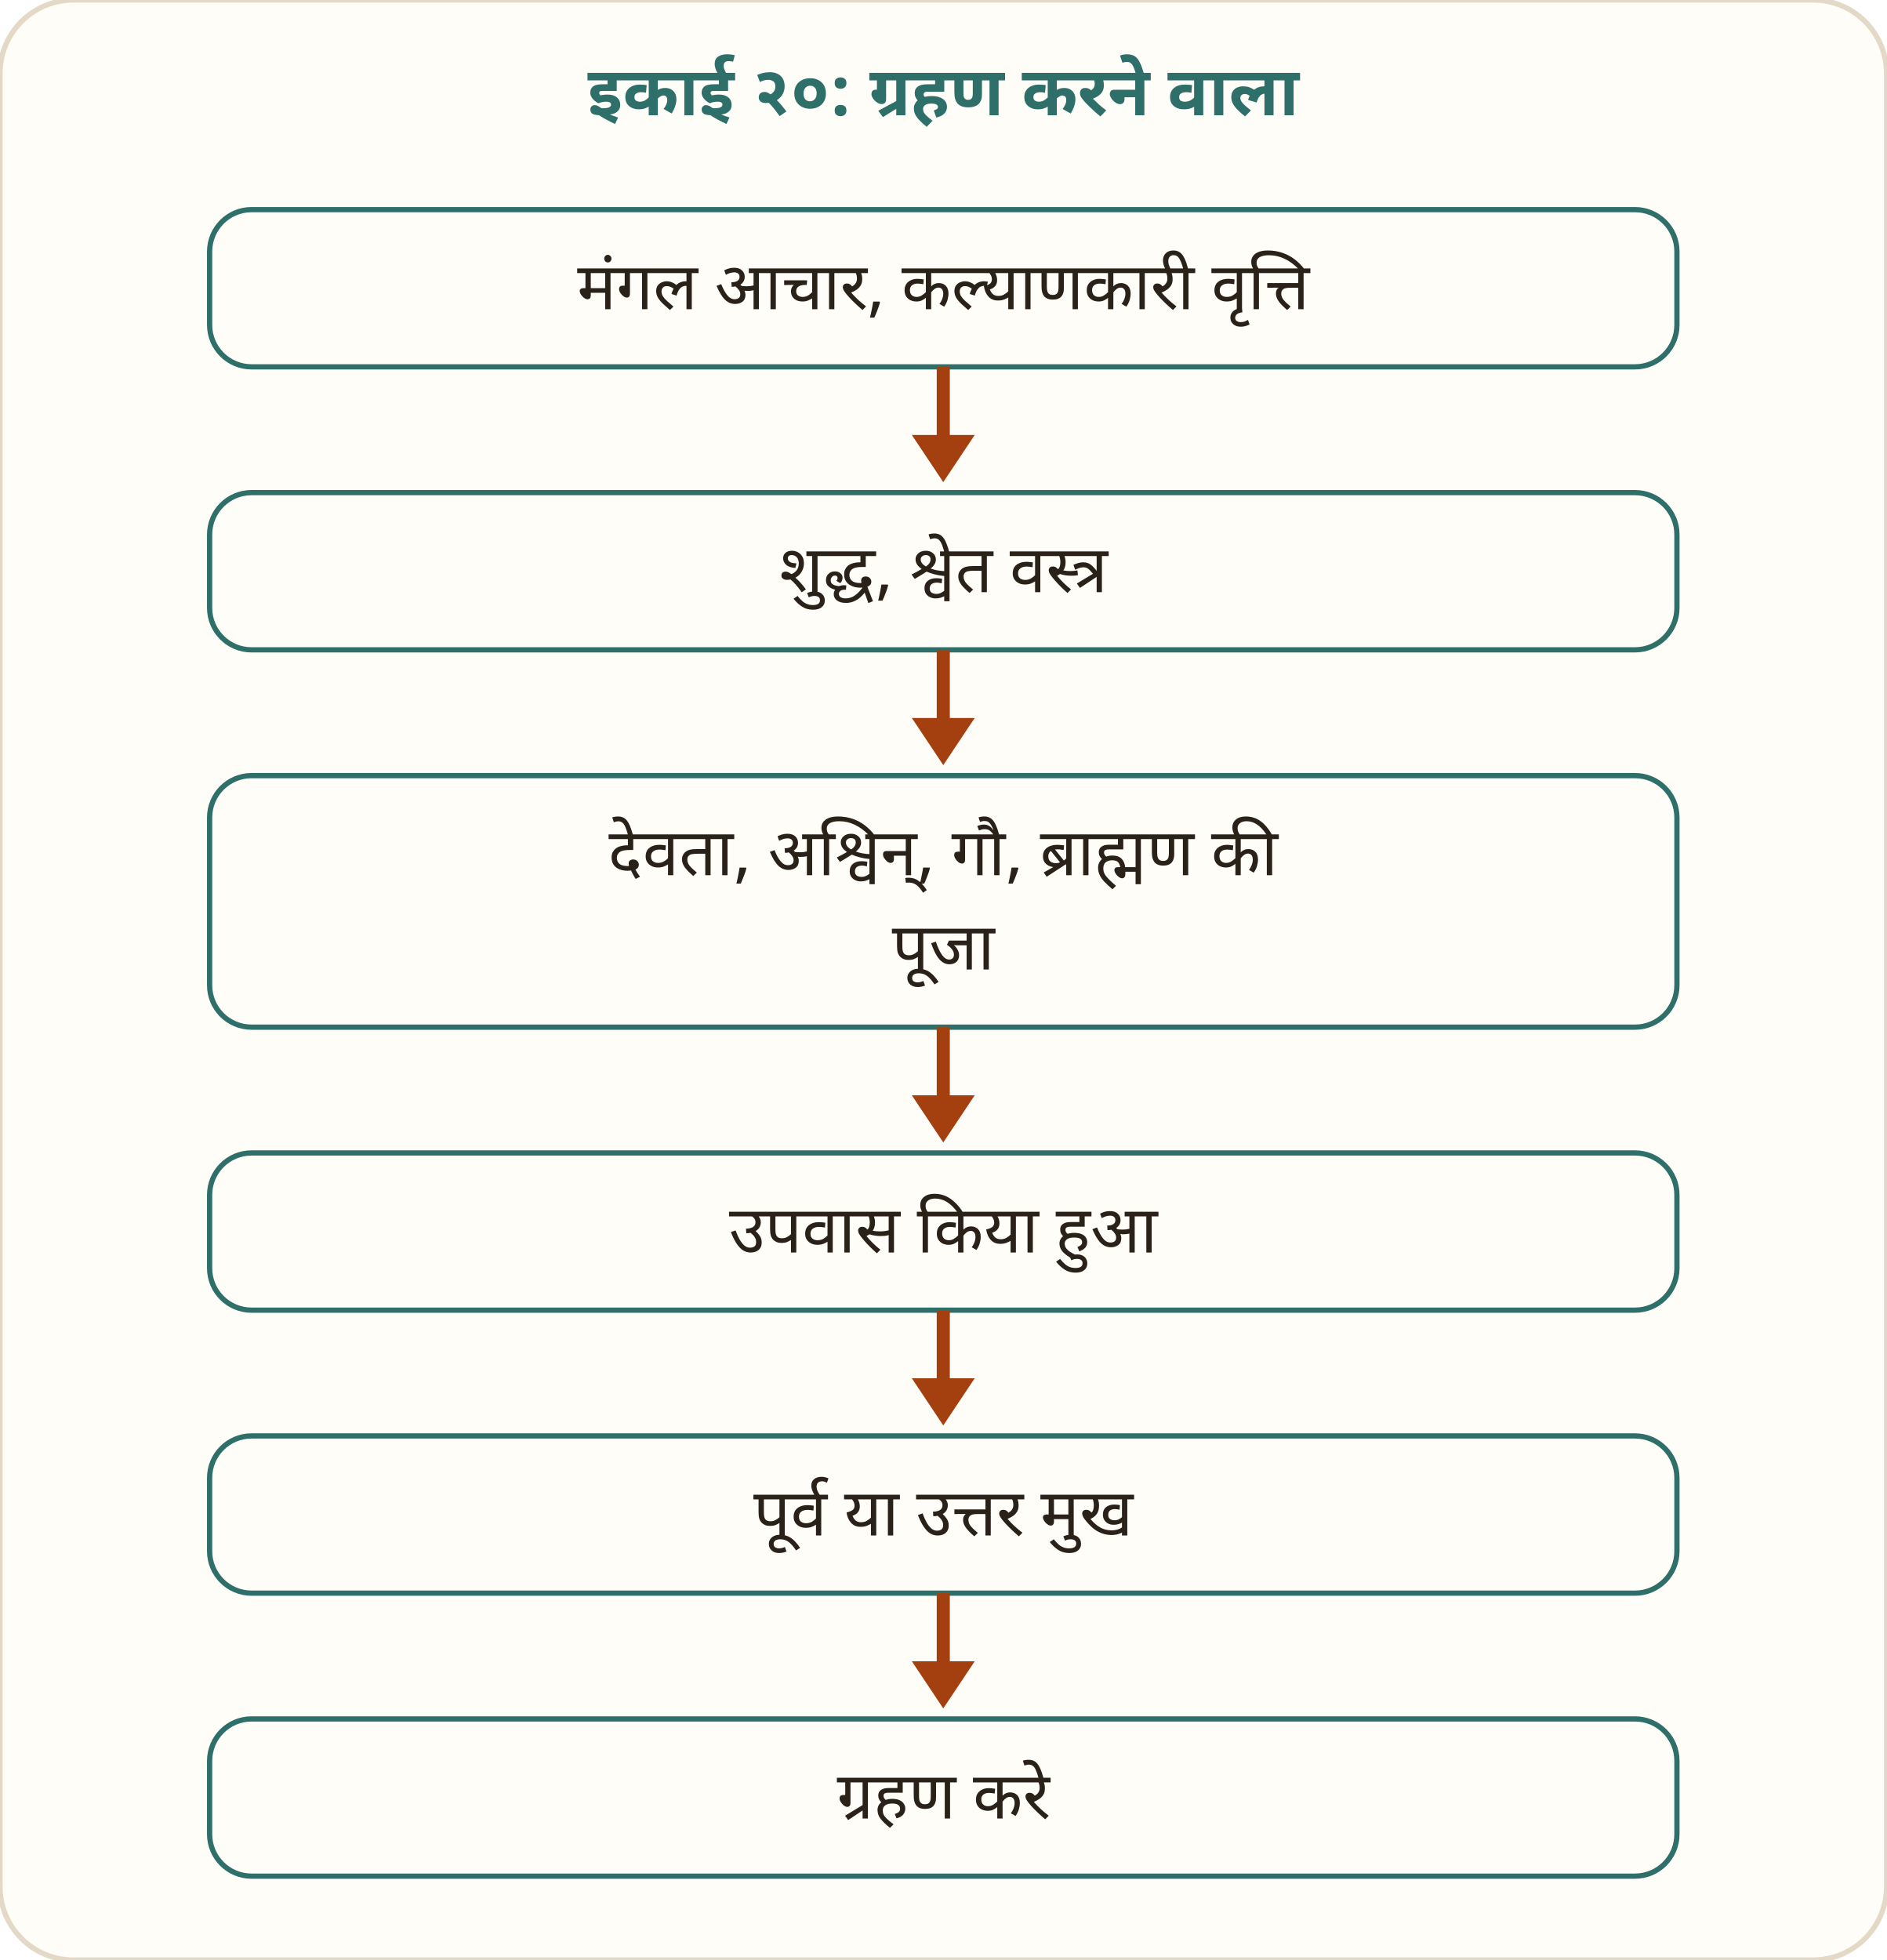
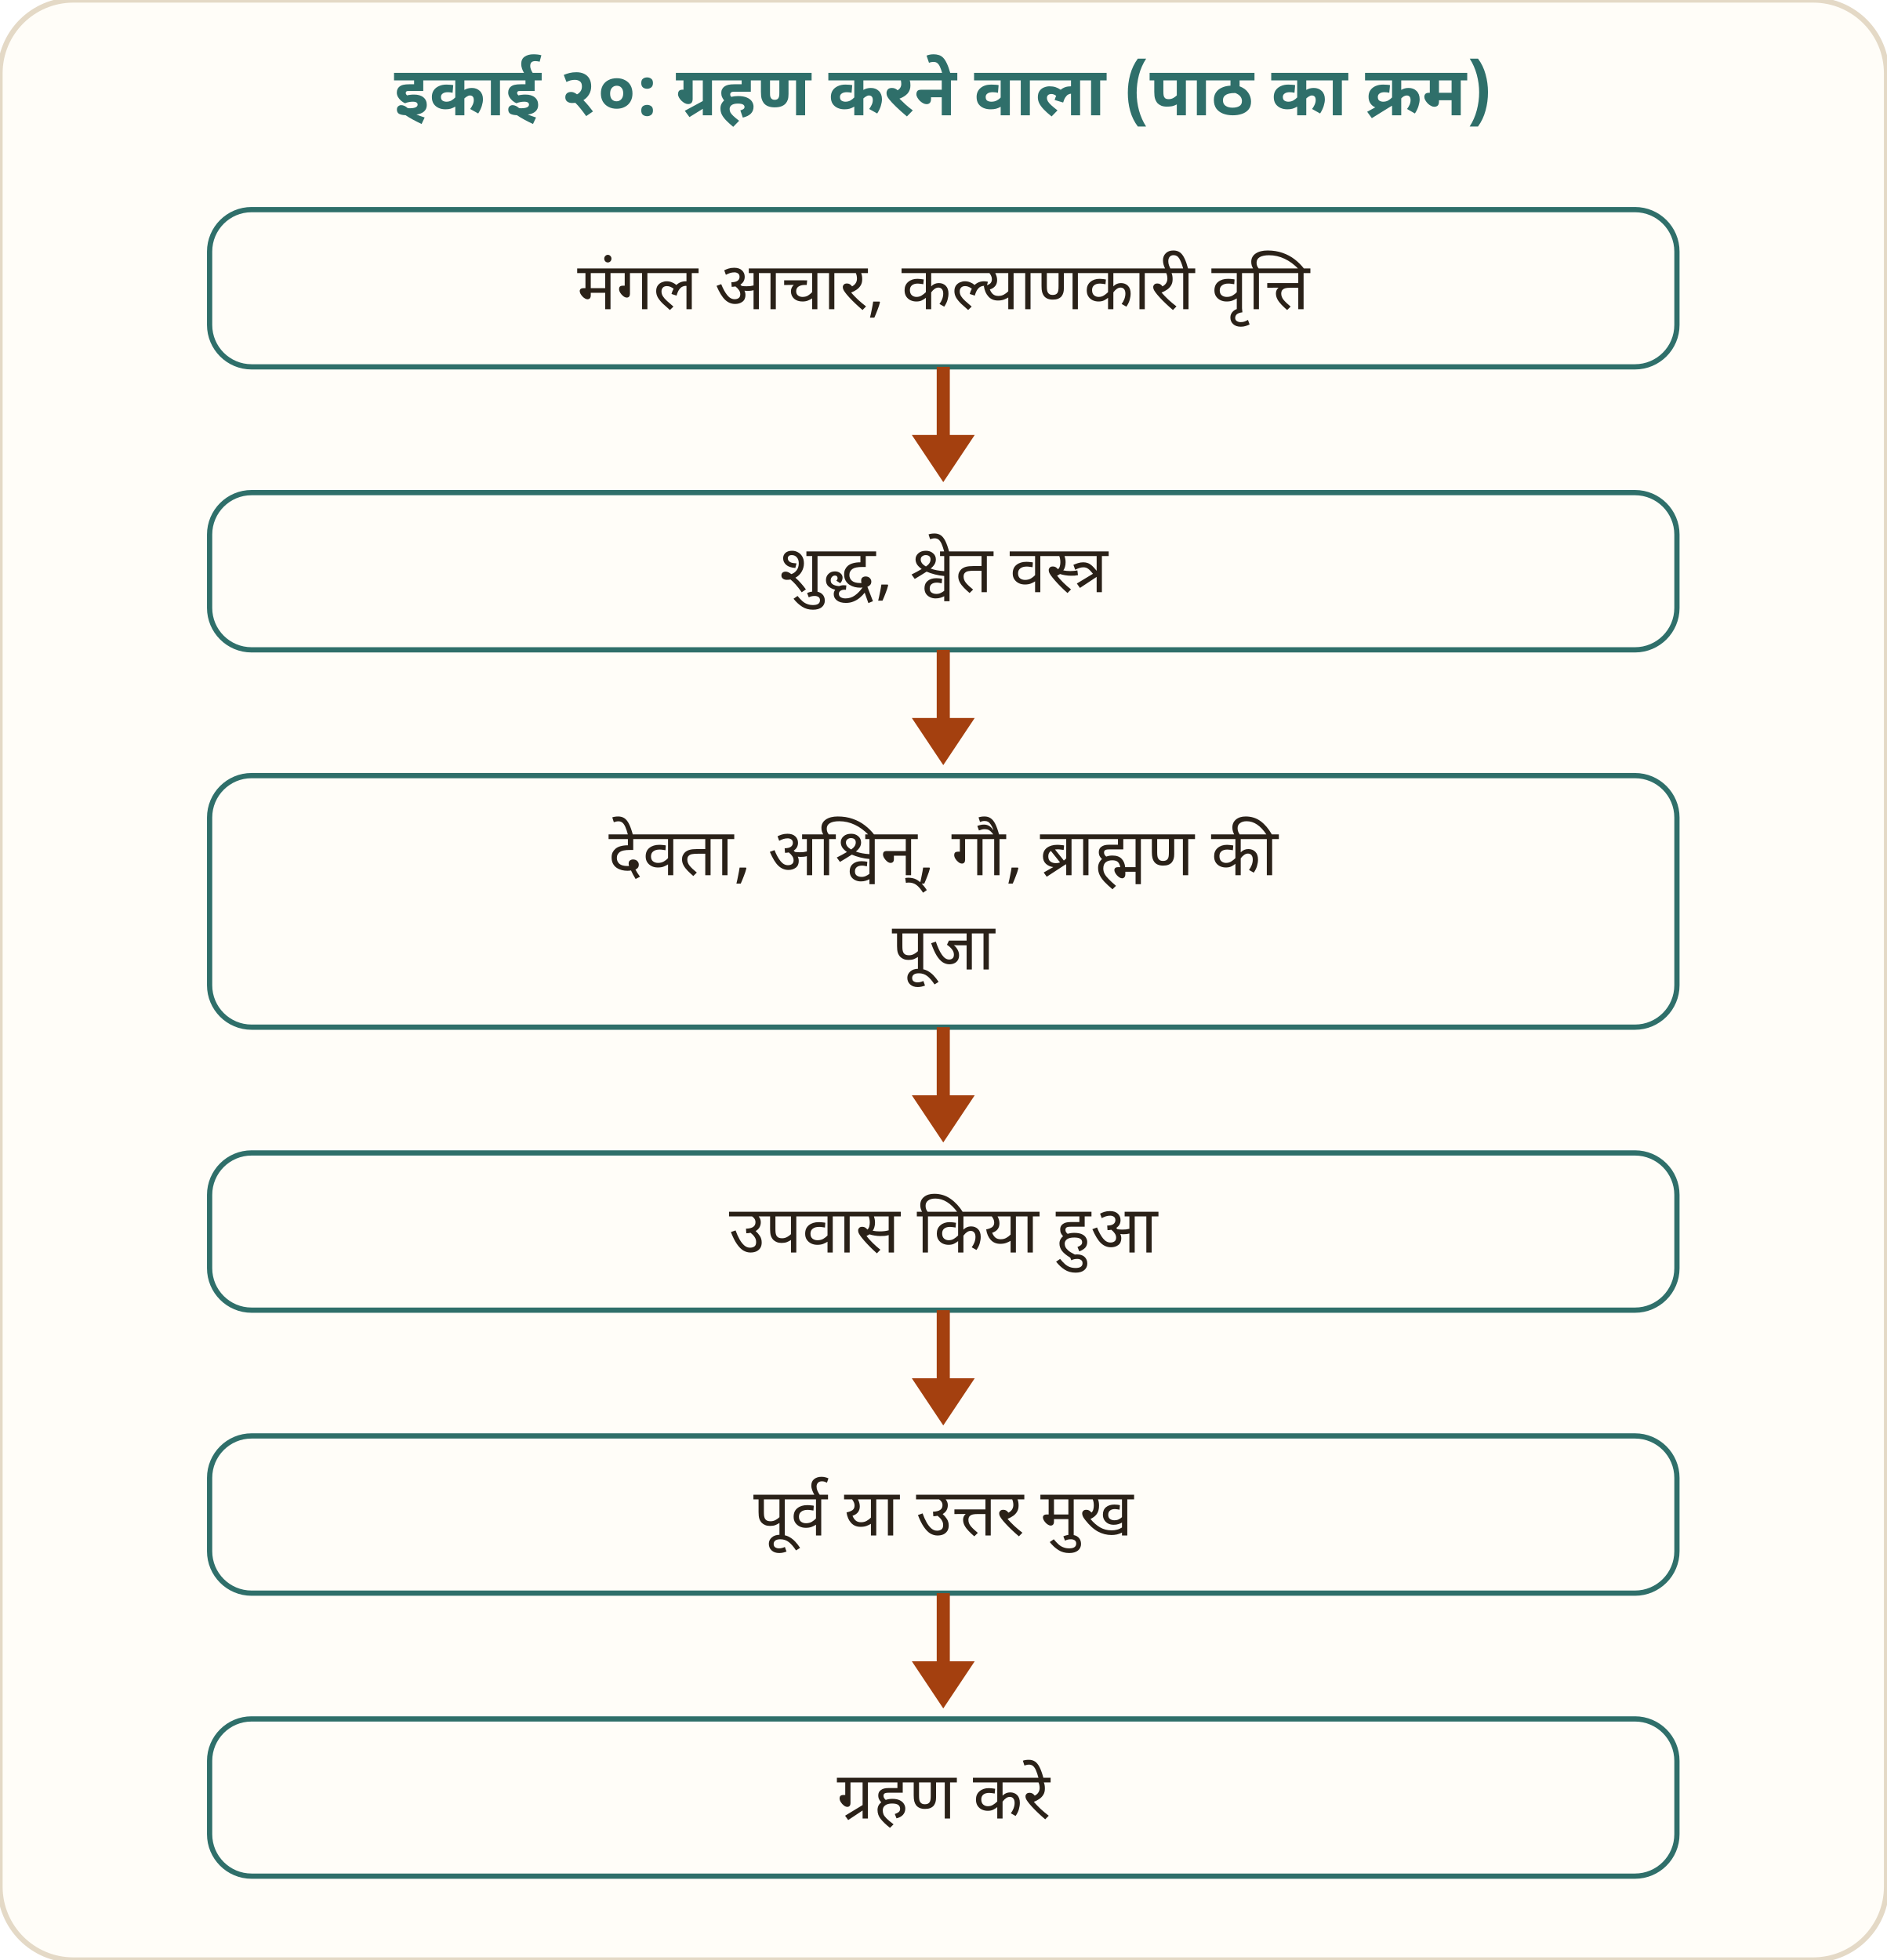
<svg xmlns="http://www.w3.org/2000/svg" viewBox="0 0 360 374" role="img">
  <rect width="360" height="374" rx="14" fill="#fffdf8" stroke="#e4d9c6" />
-   <text x="180" y="22" font-family="'Noto Sans Devanagari','Mukta','Nirmala UI','Mangal',sans-serif" font-size="13" font-weight="700" fill="#2f6f6a" text-anchor="middle">इकाई २०: ग्रहण करने वाला</text>
+   <text x="180" y="22" font-family="'Noto Sans Devanagari','Mukta','Nirmala UI','Mangal',sans-serif" font-size="13" font-weight="700" fill="#2f6f6a" text-anchor="middle">इकाई २०: ग्रहण करने वाला (पाठ का क्रम)</text>
  <rect x="40" y="40" width="280" height="30" rx="8" fill="#fffdf8" stroke="#2f6f6a" />
  <text x="180.0" y="59.0" font-family="'Noto Sans Devanagari','Mukta','Nirmala UI','Mangal',sans-serif" font-size="12.5" font-weight="500" fill="#2a2118" text-anchor="middle">मंगल आचार, कल्याणकारी वृत्ति</text>
  <line x1="180" y1="70" x2="180" y2="86" stroke="#a4400f" stroke-width="2.5" />
  <polygon points="180,92 174,83 186,83" fill="#a4400f" />
  <rect x="40" y="94" width="280" height="30" rx="8" fill="#fffdf8" stroke="#2f6f6a" />
  <text x="180.0" y="113.0" font-family="'Noto Sans Devanagari','Mukta','Nirmala UI','Mangal',sans-serif" font-size="12.5" font-weight="500" fill="#2a2118" text-anchor="middle">शुद्ध, श्वेत वस्त्र</text>
  <line x1="180" y1="124" x2="180" y2="140" stroke="#a4400f" stroke-width="2.5" />
  <polygon points="180,146 174,137 186,137" fill="#a4400f" />
  <rect x="40" y="148" width="280" height="48" rx="8" fill="#fffdf8" stroke="#2f6f6a" />
  <text x="180.0" y="167.0" font-family="'Noto Sans Devanagari','Mukta','Nirmala UI','Mangal',sans-serif" font-size="12.5" font-weight="500" fill="#2a2118" text-anchor="middle">देवता, अश्विन्, गौ, ब्राह्मण की</text>
  <text x="180.0" y="185.0" font-family="'Noto Sans Devanagari','Mukta','Nirmala UI','Mangal',sans-serif" font-size="12.5" font-weight="500" fill="#2a2118" text-anchor="middle">पूजा</text>
  <line x1="180" y1="196" x2="180" y2="212" stroke="#a4400f" stroke-width="2.5" />
  <polygon points="180,218 174,209 186,209" fill="#a4400f" />
  <rect x="40" y="220" width="280" height="30" rx="8" fill="#fffdf8" stroke="#2f6f6a" />
  <text x="180.0" y="239.0" font-family="'Noto Sans Devanagari','Mukta','Nirmala UI','Mangal',sans-serif" font-size="12.5" font-weight="500" fill="#2a2118" text-anchor="middle">उपवास किया हुआ</text>
  <line x1="180" y1="250" x2="180" y2="266" stroke="#a4400f" stroke-width="2.5" />
  <polygon points="180,272 174,263 186,263" fill="#a4400f" />
  <rect x="40" y="274" width="280" height="30" rx="8" fill="#fffdf8" stroke="#2f6f6a" />
  <text x="180.0" y="293.0" font-family="'Noto Sans Devanagari','Mukta','Nirmala UI','Mangal',sans-serif" font-size="12.5" font-weight="500" fill="#2a2118" text-anchor="middle">पूर्व या उत्तर मुख</text>
  <line x1="180" y1="304" x2="180" y2="320" stroke="#a4400f" stroke-width="2.5" />
  <polygon points="180,326 174,317 186,317" fill="#a4400f" />
  <rect x="40" y="328" width="280" height="30" rx="8" fill="#fffdf8" stroke="#2f6f6a" />
  <text x="180.0" y="347.0" font-family="'Noto Sans Devanagari','Mukta','Nirmala UI','Mangal',sans-serif" font-size="12.5" font-weight="500" fill="#2a2118" text-anchor="middle">ग्रहण करे</text>
</svg>
